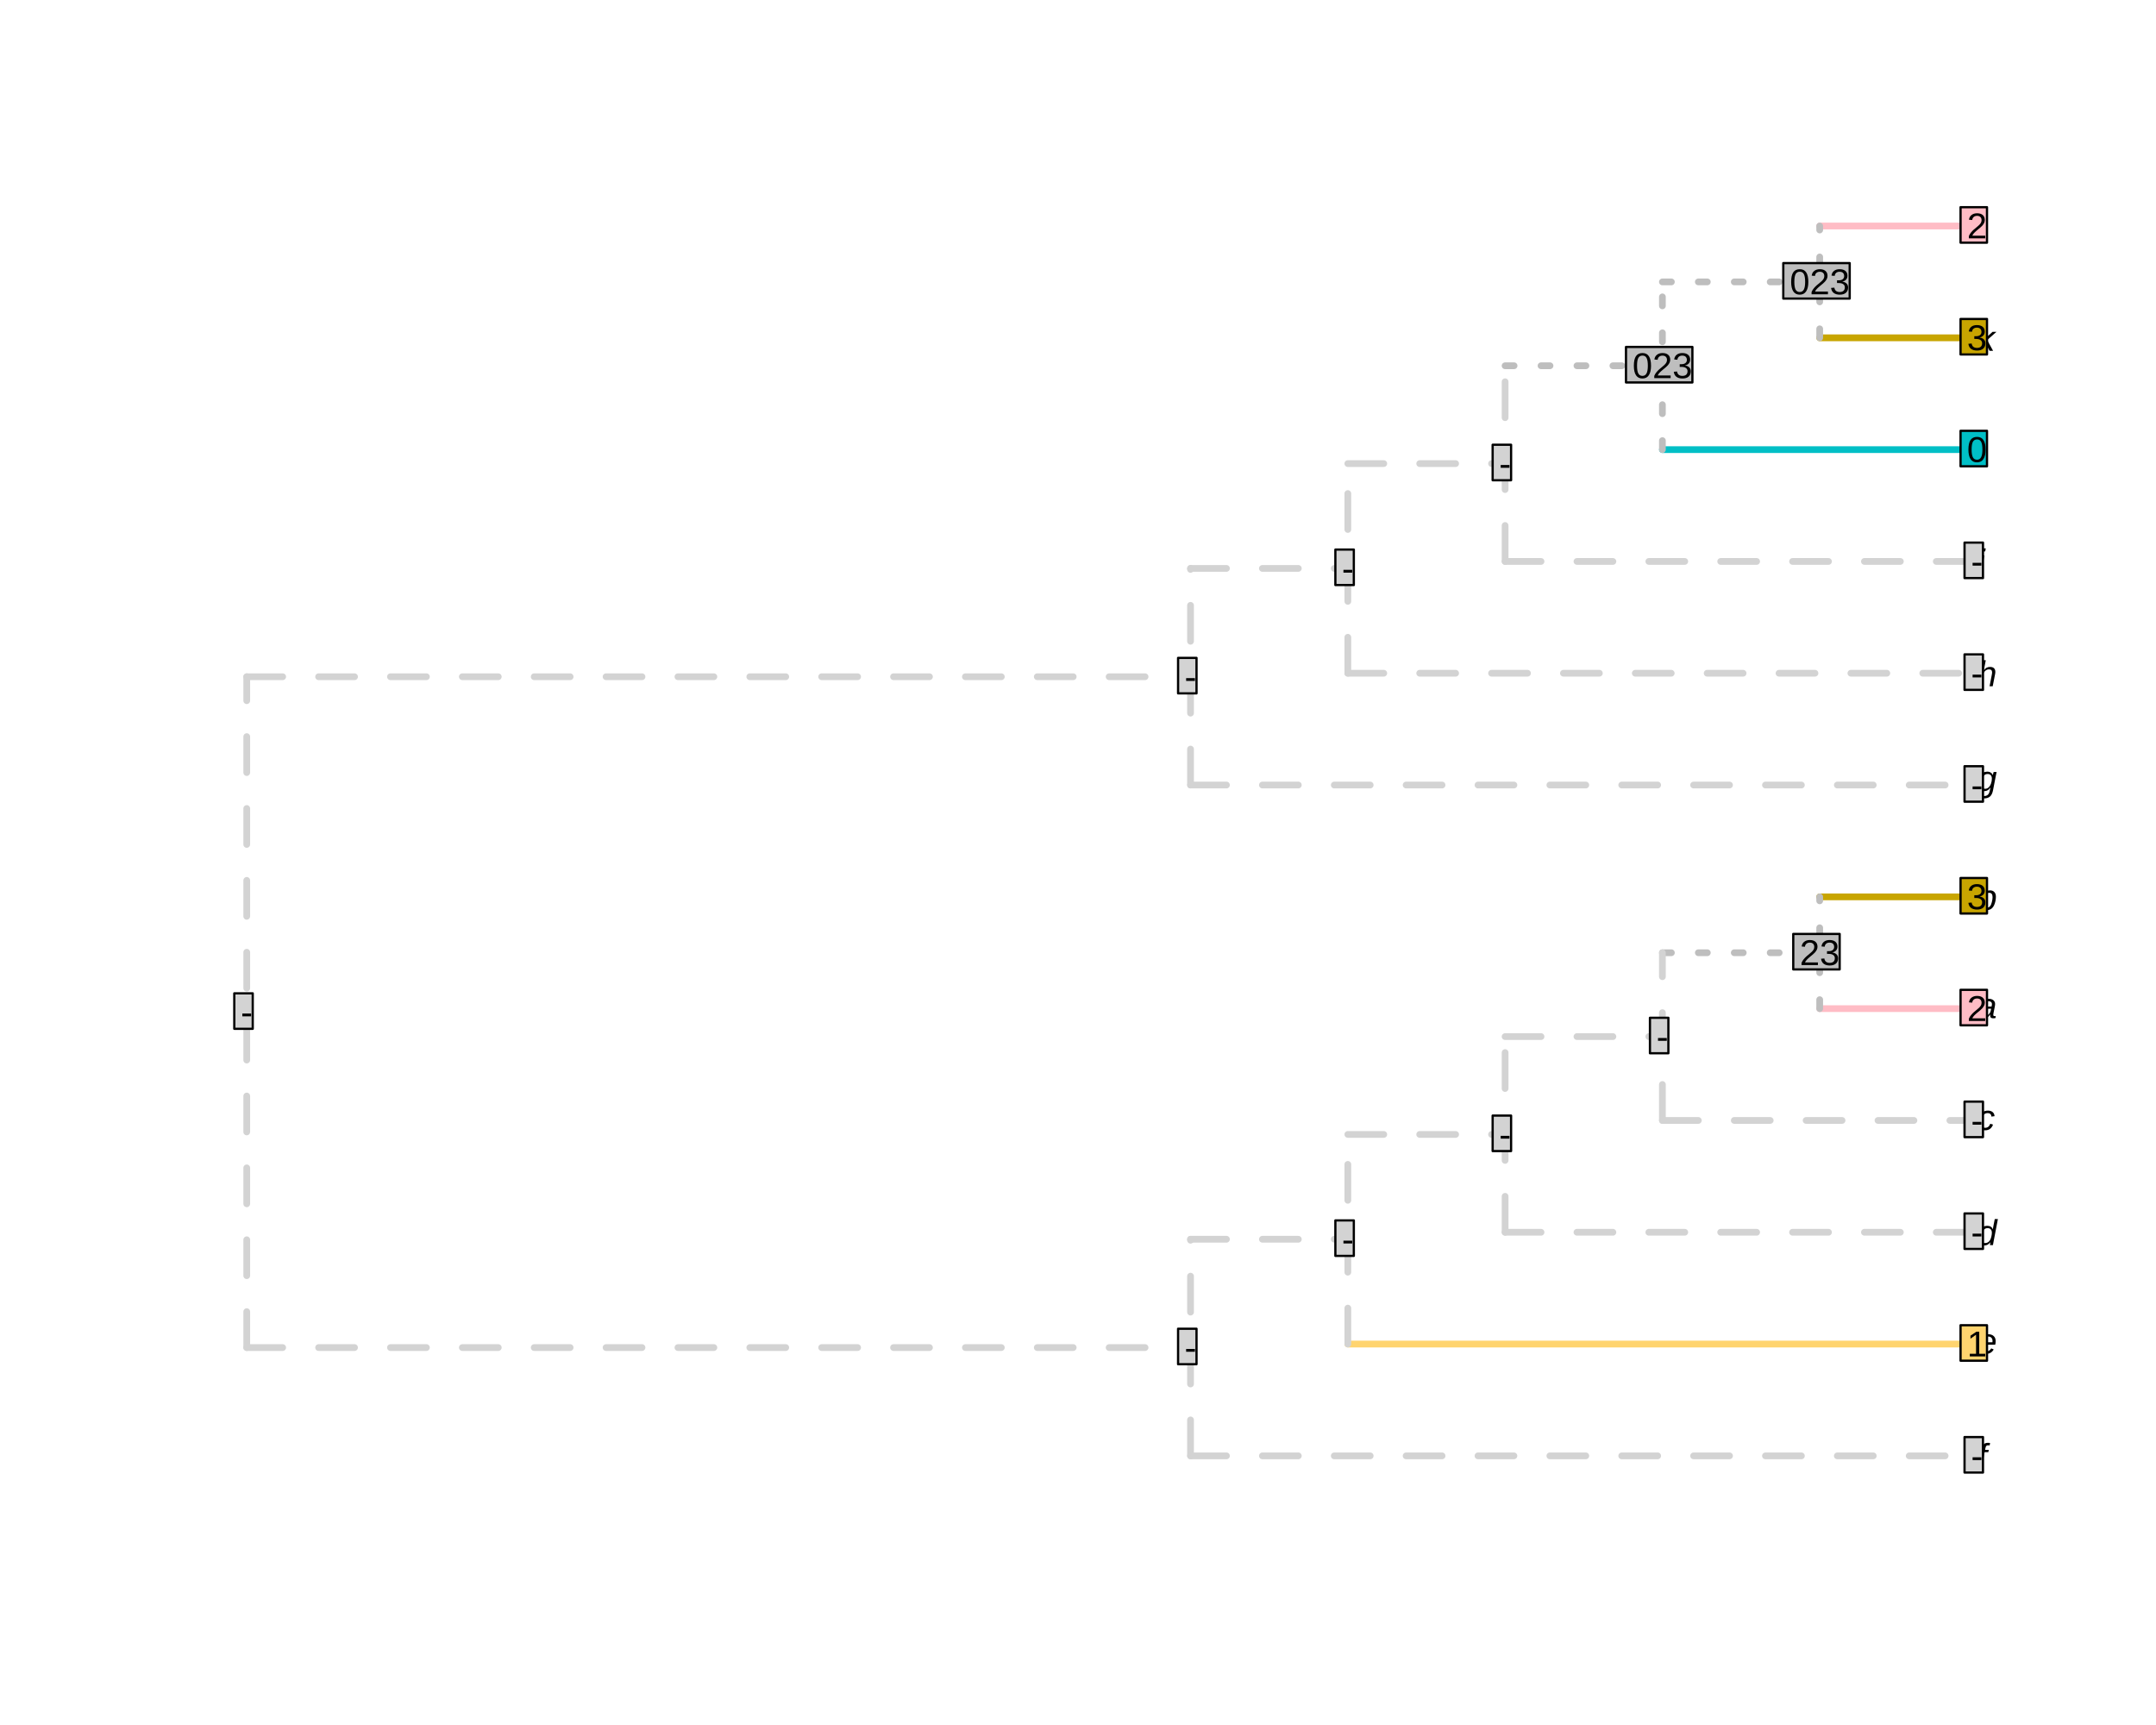
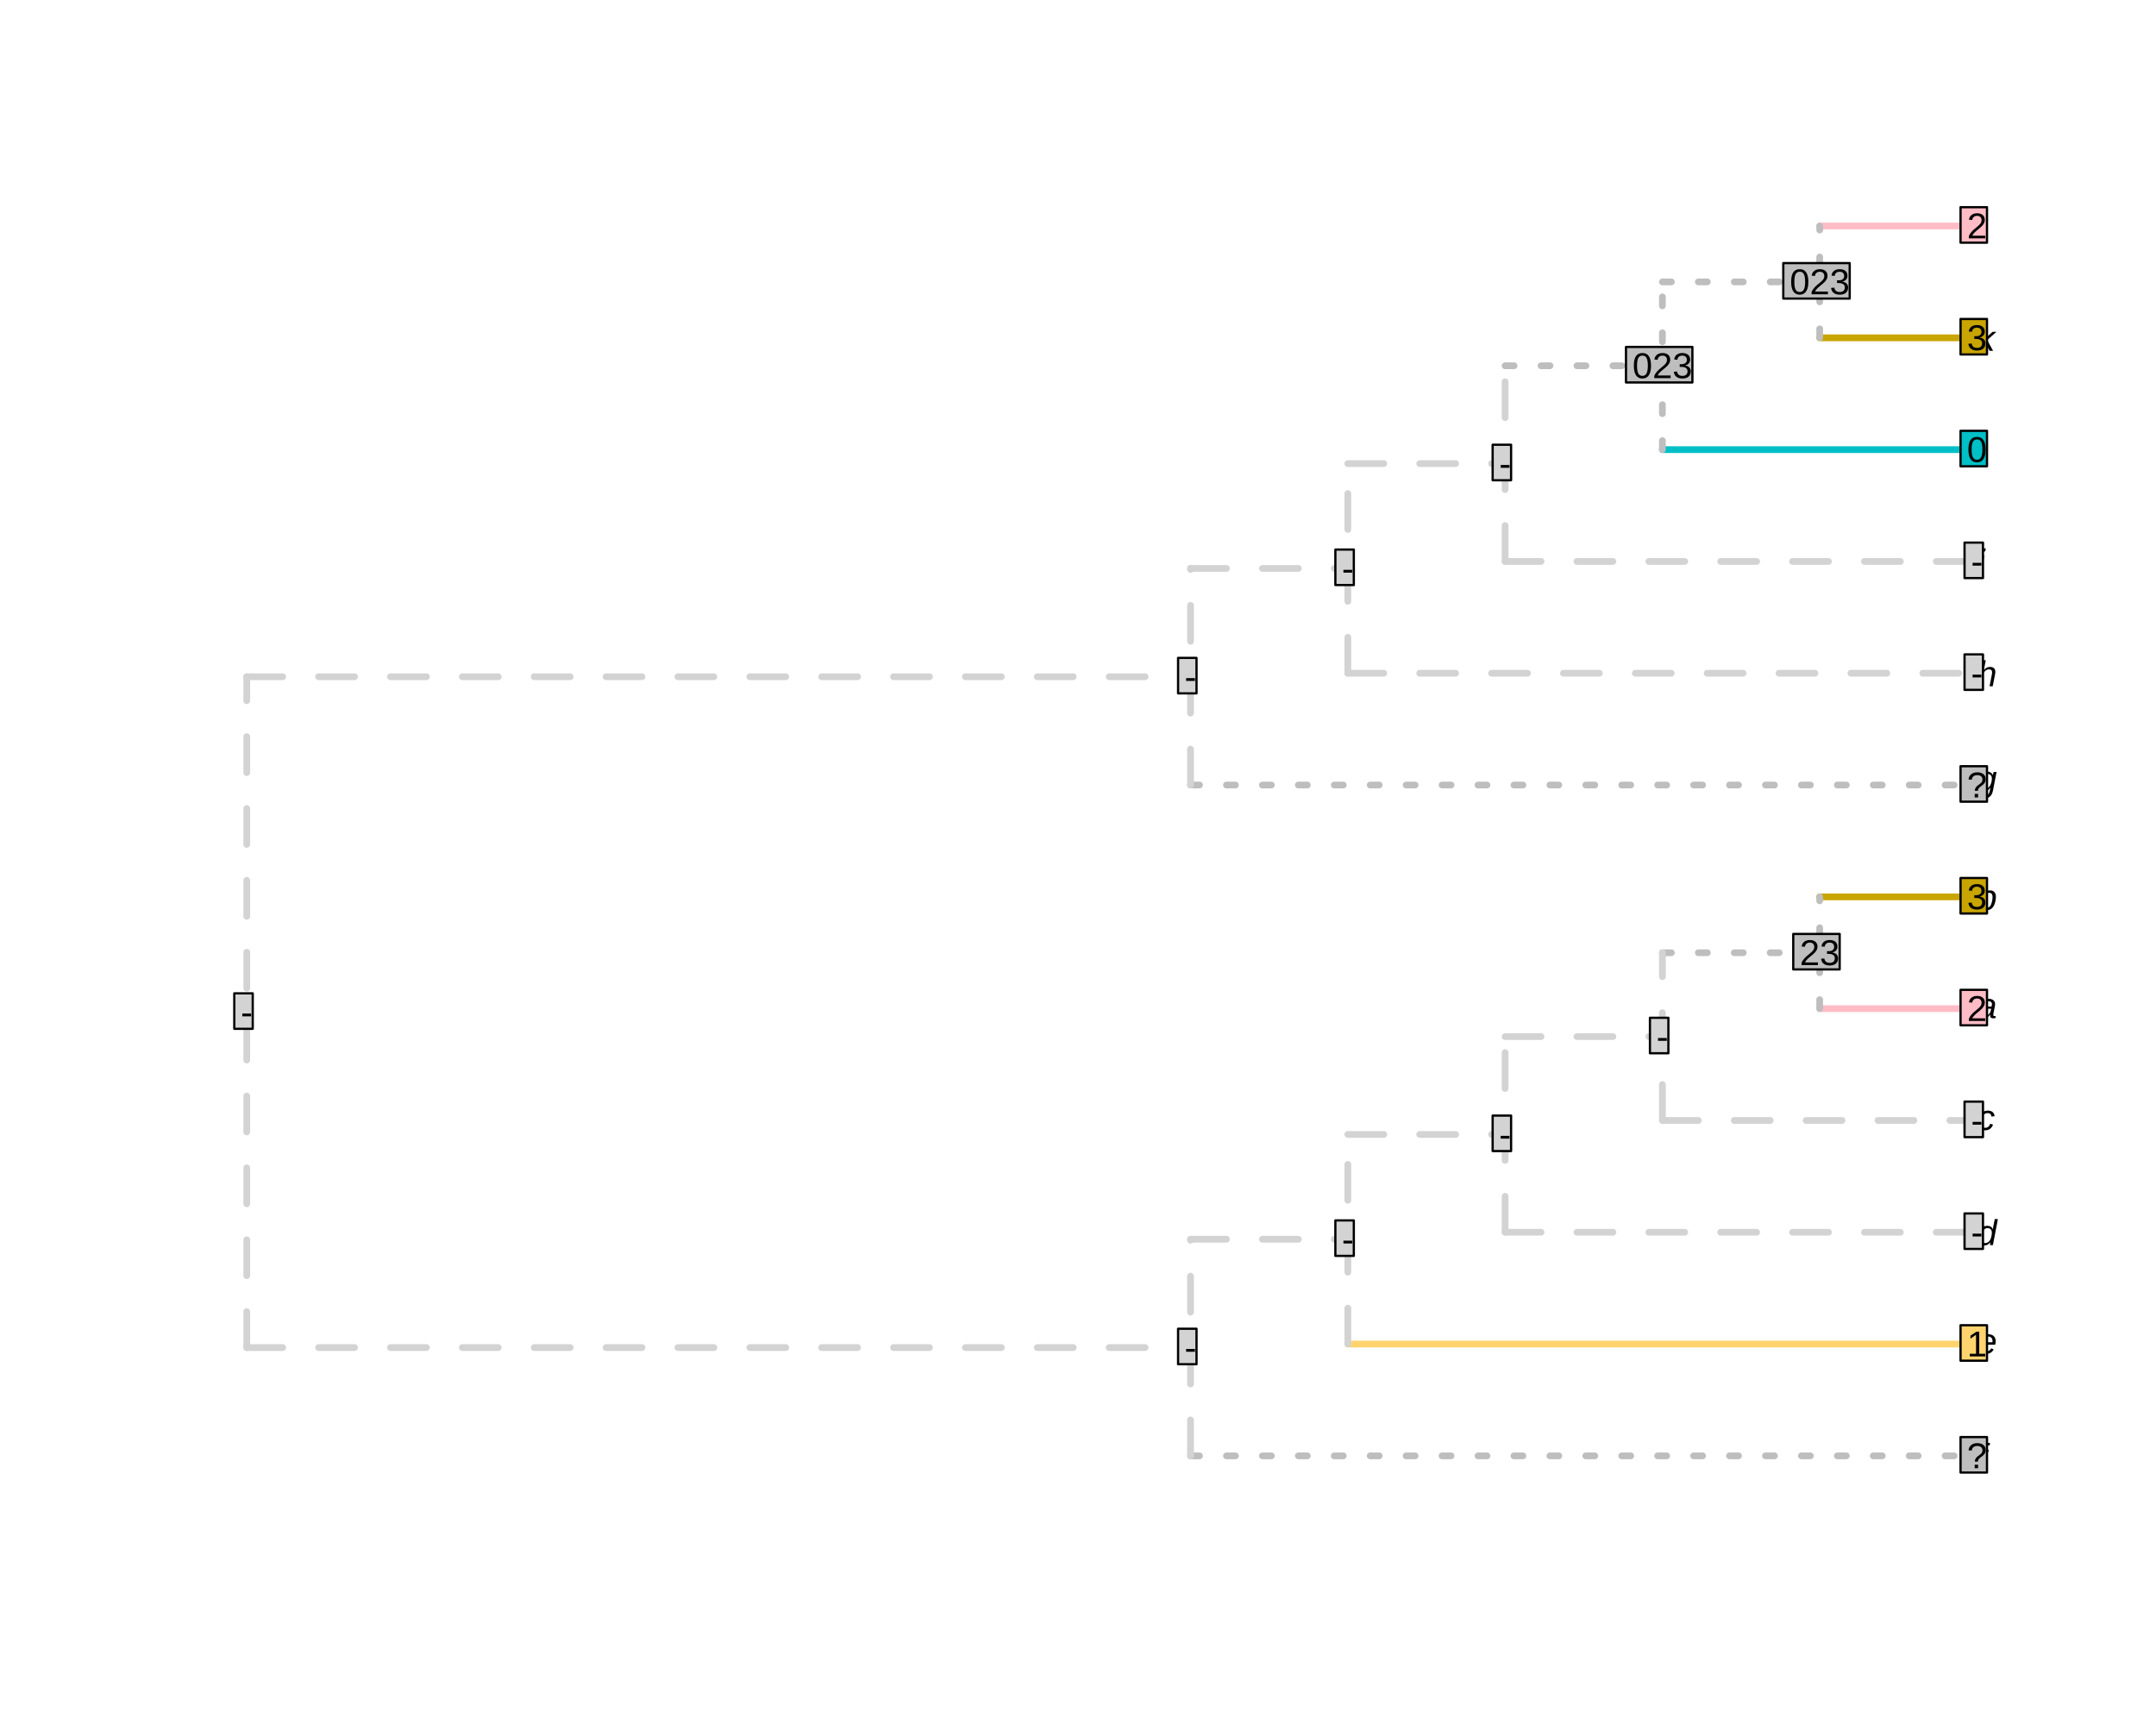
<svg xmlns="http://www.w3.org/2000/svg" viewBox="0 0 720.00 576.00">
  <defs>
    <style type="text/css">
    line, polyline, polygon, path, rect, circle {
      fill: none;
      stroke: #000000;
      stroke-linecap: round;
      stroke-linejoin: round;
      stroke-miterlimit: 10.00;
    }
  </style>
  </defs>
  <rect width="100%" height="100%" style="stroke: none; fill: #FFFFFF;" />
  <defs>
    <clipPath id="cpNTkuMDR8Njg5Ljc2fDUwMi41Nnw1OS4wNA==">
      <rect x="59.04" y="59.04" width="630.72" height="443.52" />
    </clipPath>
  </defs>
  <line x1="82.40" y1="449.97" x2="397.58" y2="449.97" style="stroke-width: 2.25; stroke: #D3D3D3; stroke-dasharray: 12.00,12.00;" clip-path="url(#cpNTkuMDR8Njg5Ljc2fDUwMi41Nnw1OS4wNA==)" />
-   <line x1="397.58" y1="486.13" x2="660.22" y2="486.13" style="stroke-width: 2.25; stroke: #D3D3D3; stroke-dasharray: 12.00,12.00;" clip-path="url(#cpNTkuMDR8Njg5Ljc2fDUwMi41Nnw1OS4wNA==)" />
+   <line x1="397.58" y1="486.13" x2="660.22" y2="486.13" style="stroke-width: 2.25; stroke: #BEBEBE; stroke-dasharray: 3.00,9.00;" clip-path="url(#cpNTkuMDR8Njg5Ljc2fDUwMi41Nnw1OS4wNA==)" />
  <line x1="397.58" y1="413.80" x2="450.11" y2="413.80" style="stroke-width: 2.25; stroke: #D3D3D3; stroke-dasharray: 12.00,12.00;" clip-path="url(#cpNTkuMDR8Njg5Ljc2fDUwMi41Nnw1OS4wNA==)" />
  <line x1="450.11" y1="448.80" x2="660.22" y2="448.80" style="stroke-width: 2.25; stroke: #FFD46F;" clip-path="url(#cpNTkuMDR8Njg5Ljc2fDUwMi41Nnw1OS4wNA==)" />
  <line x1="450.11" y1="378.80" x2="502.63" y2="378.80" style="stroke-width: 2.25; stroke: #D3D3D3; stroke-dasharray: 12.00,12.00;" clip-path="url(#cpNTkuMDR8Njg5Ljc2fDUwMi41Nnw1OS4wNA==)" />
  <line x1="502.63" y1="411.47" x2="660.22" y2="411.47" style="stroke-width: 2.25; stroke: #D3D3D3; stroke-dasharray: 12.00,12.00;" clip-path="url(#cpNTkuMDR8Njg5Ljc2fDUwMi41Nnw1OS4wNA==)" />
  <line x1="502.63" y1="346.13" x2="555.16" y2="346.13" style="stroke-width: 2.25; stroke: #D3D3D3; stroke-dasharray: 12.00,12.00;" clip-path="url(#cpNTkuMDR8Njg5Ljc2fDUwMi41Nnw1OS4wNA==)" />
  <line x1="555.16" y1="374.13" x2="660.22" y2="374.13" style="stroke-width: 2.25; stroke: #D3D3D3; stroke-dasharray: 12.00,12.00;" clip-path="url(#cpNTkuMDR8Njg5Ljc2fDUwMi41Nnw1OS4wNA==)" />
  <line x1="555.16" y1="318.13" x2="607.69" y2="318.13" style="stroke-width: 2.25; stroke: #BEBEBE; stroke-dasharray: 3.00,9.00;" clip-path="url(#cpNTkuMDR8Njg5Ljc2fDUwMi41Nnw1OS4wNA==)" />
  <line x1="607.69" y1="336.80" x2="660.22" y2="336.80" style="stroke-width: 2.25; stroke: #FFBCC5;" clip-path="url(#cpNTkuMDR8Njg5Ljc2fDUwMi41Nnw1OS4wNA==)" />
  <line x1="607.69" y1="299.47" x2="660.22" y2="299.47" style="stroke-width: 2.25; stroke: #C8A500;" clip-path="url(#cpNTkuMDR8Njg5Ljc2fDUwMi41Nnw1OS4wNA==)" />
  <line x1="82.40" y1="225.97" x2="397.58" y2="225.97" style="stroke-width: 2.25; stroke: #D3D3D3; stroke-dasharray: 12.00,12.00;" clip-path="url(#cpNTkuMDR8Njg5Ljc2fDUwMi41Nnw1OS4wNA==)" />
-   <line x1="397.58" y1="262.13" x2="660.22" y2="262.13" style="stroke-width: 2.25; stroke: #D3D3D3; stroke-dasharray: 12.00,12.00;" clip-path="url(#cpNTkuMDR8Njg5Ljc2fDUwMi41Nnw1OS4wNA==)" />
+   <line x1="397.58" y1="262.13" x2="660.22" y2="262.13" style="stroke-width: 2.25; stroke: #BEBEBE; stroke-dasharray: 3.00,9.00;" clip-path="url(#cpNTkuMDR8Njg5Ljc2fDUwMi41Nnw1OS4wNA==)" />
  <line x1="397.58" y1="189.80" x2="450.11" y2="189.80" style="stroke-width: 2.25; stroke: #D3D3D3; stroke-dasharray: 12.00,12.00;" clip-path="url(#cpNTkuMDR8Njg5Ljc2fDUwMi41Nnw1OS4wNA==)" />
  <line x1="450.11" y1="224.80" x2="660.22" y2="224.80" style="stroke-width: 2.25; stroke: #D3D3D3; stroke-dasharray: 12.00,12.00;" clip-path="url(#cpNTkuMDR8Njg5Ljc2fDUwMi41Nnw1OS4wNA==)" />
  <line x1="450.11" y1="154.80" x2="502.63" y2="154.80" style="stroke-width: 2.25; stroke: #D3D3D3; stroke-dasharray: 12.00,12.00;" clip-path="url(#cpNTkuMDR8Njg5Ljc2fDUwMi41Nnw1OS4wNA==)" />
  <line x1="502.63" y1="187.47" x2="660.22" y2="187.47" style="stroke-width: 2.25; stroke: #D3D3D3; stroke-dasharray: 12.00,12.00;" clip-path="url(#cpNTkuMDR8Njg5Ljc2fDUwMi41Nnw1OS4wNA==)" />
  <line x1="502.63" y1="122.13" x2="555.16" y2="122.13" style="stroke-width: 2.25; stroke: #BEBEBE; stroke-dasharray: 3.00,9.00;" clip-path="url(#cpNTkuMDR8Njg5Ljc2fDUwMi41Nnw1OS4wNA==)" />
  <line x1="555.16" y1="150.13" x2="660.22" y2="150.13" style="stroke-width: 2.25; stroke: #00BFC6;" clip-path="url(#cpNTkuMDR8Njg5Ljc2fDUwMi41Nnw1OS4wNA==)" />
  <line x1="555.16" y1="94.13" x2="607.69" y2="94.13" style="stroke-width: 2.25; stroke: #BEBEBE; stroke-dasharray: 3.00,9.00;" clip-path="url(#cpNTkuMDR8Njg5Ljc2fDUwMi41Nnw1OS4wNA==)" />
  <line x1="607.69" y1="112.80" x2="660.22" y2="112.80" style="stroke-width: 2.25; stroke: #C8A500;" clip-path="url(#cpNTkuMDR8Njg5Ljc2fDUwMi41Nnw1OS4wNA==)" />
  <line x1="607.69" y1="75.47" x2="660.22" y2="75.47" style="stroke-width: 2.25; stroke: #FFBCC5;" clip-path="url(#cpNTkuMDR8Njg5Ljc2fDUwMi41Nnw1OS4wNA==)" />
  <line x1="82.40" y1="449.97" x2="82.40" y2="225.97" style="stroke-width: 2.25; stroke: #D3D3D3; stroke-dasharray: 12.00,12.00;" clip-path="url(#cpNTkuMDR8Njg5Ljc2fDUwMi41Nnw1OS4wNA==)" />
  <line x1="397.58" y1="486.13" x2="397.58" y2="413.80" style="stroke-width: 2.25; stroke: #D3D3D3; stroke-dasharray: 12.00,12.00;" clip-path="url(#cpNTkuMDR8Njg5Ljc2fDUwMi41Nnw1OS4wNA==)" />
  <line x1="450.11" y1="448.80" x2="450.11" y2="378.80" style="stroke-width: 2.25; stroke: #D3D3D3; stroke-dasharray: 12.00,12.00;" clip-path="url(#cpNTkuMDR8Njg5Ljc2fDUwMi41Nnw1OS4wNA==)" />
  <line x1="502.63" y1="411.47" x2="502.63" y2="346.13" style="stroke-width: 2.25; stroke: #D3D3D3; stroke-dasharray: 12.00,12.00;" clip-path="url(#cpNTkuMDR8Njg5Ljc2fDUwMi41Nnw1OS4wNA==)" />
  <line x1="555.16" y1="374.13" x2="555.16" y2="318.13" style="stroke-width: 2.25; stroke: #D3D3D3; stroke-dasharray: 12.00,12.00;" clip-path="url(#cpNTkuMDR8Njg5Ljc2fDUwMi41Nnw1OS4wNA==)" />
  <line x1="607.69" y1="336.80" x2="607.69" y2="299.47" style="stroke-width: 2.25; stroke: #BEBEBE; stroke-dasharray: 3.00,9.00;" clip-path="url(#cpNTkuMDR8Njg5Ljc2fDUwMi41Nnw1OS4wNA==)" />
  <line x1="397.58" y1="262.13" x2="397.58" y2="189.80" style="stroke-width: 2.25; stroke: #D3D3D3; stroke-dasharray: 12.00,12.00;" clip-path="url(#cpNTkuMDR8Njg5Ljc2fDUwMi41Nnw1OS4wNA==)" />
  <line x1="450.11" y1="224.80" x2="450.11" y2="154.80" style="stroke-width: 2.25; stroke: #D3D3D3; stroke-dasharray: 12.00,12.00;" clip-path="url(#cpNTkuMDR8Njg5Ljc2fDUwMi41Nnw1OS4wNA==)" />
  <line x1="502.63" y1="187.47" x2="502.63" y2="122.13" style="stroke-width: 2.25; stroke: #D3D3D3; stroke-dasharray: 12.00,12.00;" clip-path="url(#cpNTkuMDR8Njg5Ljc2fDUwMi41Nnw1OS4wNA==)" />
  <line x1="555.16" y1="150.13" x2="555.16" y2="94.13" style="stroke-width: 2.25; stroke: #BEBEBE; stroke-dasharray: 3.00,9.00;" clip-path="url(#cpNTkuMDR8Njg5Ljc2fDUwMi41Nnw1OS4wNA==)" />
  <line x1="607.69" y1="112.80" x2="607.69" y2="75.47" style="stroke-width: 2.25; stroke: #BEBEBE; stroke-dasharray: 3.00,9.00;" clip-path="url(#cpNTkuMDR8Njg5Ljc2fDUwMi41Nnw1OS4wNA==)" />
  <g clip-path="url(#cpNTkuMDR8Njg5Ljc2fDUwMi41Nnw1OS4wNA==)">
    <text x="660.22" y="339.96" style="font-size: 12.00px; font-style: italic; font-family: Liberation Sans;" textLength="6.67px" lengthAdjust="spacingAndGlyphs">a</text>
  </g>
  <g clip-path="url(#cpNTkuMDR8Njg5Ljc2fDUwMi41Nnw1OS4wNA==)">
    <text x="660.22" y="303.76" style="font-size: 12.00px; font-style: italic; font-family: Liberation Sans;" textLength="6.67px" lengthAdjust="spacingAndGlyphs">b</text>
  </g>
  <g clip-path="url(#cpNTkuMDR8Njg5Ljc2fDUwMi41Nnw1OS4wNA==)">
    <text x="660.22" y="377.30" style="font-size: 12.00px; font-style: italic; font-family: Liberation Sans;" textLength="6.00px" lengthAdjust="spacingAndGlyphs">c</text>
  </g>
  <g clip-path="url(#cpNTkuMDR8Njg5Ljc2fDUwMi41Nnw1OS4wNA==)">
    <text x="660.22" y="415.76" style="font-size: 12.00px; font-style: italic; font-family: Liberation Sans;" textLength="6.67px" lengthAdjust="spacingAndGlyphs">d</text>
  </g>
  <g clip-path="url(#cpNTkuMDR8Njg5Ljc2fDUwMi41Nnw1OS4wNA==)">
    <text x="660.22" y="451.96" style="font-size: 12.00px; font-style: italic; font-family: Liberation Sans;" textLength="6.67px" lengthAdjust="spacingAndGlyphs">e</text>
  </g>
  <g clip-path="url(#cpNTkuMDR8Njg5Ljc2fDUwMi41Nnw1OS4wNA==)">
    <text x="660.22" y="490.48" style="font-size: 12.00px; font-style: italic; font-family: Liberation Sans;" textLength="3.33px" lengthAdjust="spacingAndGlyphs">f</text>
  </g>
  <g clip-path="url(#cpNTkuMDR8Njg5Ljc2fDUwMi41Nnw1OS4wNA==)">
    <text x="660.22" y="264.12" style="font-size: 12.00px; font-style: italic; font-family: Liberation Sans;" textLength="6.67px" lengthAdjust="spacingAndGlyphs">g</text>
  </g>
  <g clip-path="url(#cpNTkuMDR8Njg5Ljc2fDUwMi41Nnw1OS4wNA==)">
    <text x="660.22" y="229.15" style="font-size: 12.00px; font-style: italic; font-family: Liberation Sans;" textLength="6.67px" lengthAdjust="spacingAndGlyphs">h</text>
  </g>
  <g clip-path="url(#cpNTkuMDR8Njg5Ljc2fDUwMi41Nnw1OS4wNA==)">
    <text x="660.22" y="191.82" style="font-size: 12.00px; font-style: italic; font-family: Liberation Sans;" textLength="2.67px" lengthAdjust="spacingAndGlyphs">i</text>
  </g>
  <g clip-path="url(#cpNTkuMDR8Njg5Ljc2fDUwMi41Nnw1OS4wNA==)">
    <text x="660.22" y="153.24" style="font-size: 12.00px; font-style: italic; font-family: Liberation Sans;" textLength="2.67px" lengthAdjust="spacingAndGlyphs">j</text>
  </g>
  <g clip-path="url(#cpNTkuMDR8Njg5Ljc2fDUwMi41Nnw1OS4wNA==)">
    <text x="660.22" y="117.15" style="font-size: 12.00px; font-style: italic; font-family: Liberation Sans;" textLength="6.00px" lengthAdjust="spacingAndGlyphs">k</text>
  </g>
  <g clip-path="url(#cpNTkuMDR8Njg5Ljc2fDUwMi41Nnw1OS4wNA==)">
    <text x="660.22" y="79.82" style="font-size: 12.00px; font-style: italic; font-family: Liberation Sans;" textLength="2.67px" lengthAdjust="spacingAndGlyphs">l</text>
  </g>
  <rect x="654.73" y="330.51" width="8.83" height="11.85" style="stroke-width: 0.75; fill: #FFBCC5;" clip-path="url(#cpNTkuMDR8Njg5Ljc2fDUwMi41Nnw1OS4wNA==)" />
  <rect x="654.73" y="293.18" width="8.83" height="11.85" style="stroke-width: 0.75; fill: #C8A500;" clip-path="url(#cpNTkuMDR8Njg5Ljc2fDUwMi41Nnw1OS4wNA==)" />
  <rect x="656.06" y="367.85" width="6.16" height="11.85" style="stroke-width: 0.75; fill: #D3D3D3;" clip-path="url(#cpNTkuMDR8Njg5Ljc2fDUwMi41Nnw1OS4wNA==)" />
  <rect x="656.06" y="405.18" width="6.16" height="11.85" style="stroke-width: 0.75; fill: #D3D3D3;" clip-path="url(#cpNTkuMDR8Njg5Ljc2fDUwMi41Nnw1OS4wNA==)" />
  <rect x="654.73" y="442.51" width="8.83" height="11.85" style="stroke-width: 0.75; fill: #FFD46F;" clip-path="url(#cpNTkuMDR8Njg5Ljc2fDUwMi41Nnw1OS4wNA==)" />
-   <rect x="656.06" y="479.85" width="6.16" height="11.85" style="stroke-width: 0.75; fill: #D3D3D3;" clip-path="url(#cpNTkuMDR8Njg5Ljc2fDUwMi41Nnw1OS4wNA==)" />
-   <rect x="656.06" y="255.85" width="6.16" height="11.85" style="stroke-width: 0.75; fill: #D3D3D3;" clip-path="url(#cpNTkuMDR8Njg5Ljc2fDUwMi41Nnw1OS4wNA==)" />
+   <rect x="654.73" y="479.85" width="8.83" height="11.85" style="stroke-width: 0.75; fill: #BEBEBE;" clip-path="url(#cpNTkuMDR8Njg5Ljc2fDUwMi41Nnw1OS4wNA==)" />
+   <rect x="654.73" y="255.85" width="8.83" height="11.85" style="stroke-width: 0.75; fill: #BEBEBE;" clip-path="url(#cpNTkuMDR8Njg5Ljc2fDUwMi41Nnw1OS4wNA==)" />
  <rect x="656.06" y="218.51" width="6.16" height="11.85" style="stroke-width: 0.75; fill: #D3D3D3;" clip-path="url(#cpNTkuMDR8Njg5Ljc2fDUwMi41Nnw1OS4wNA==)" />
  <rect x="656.06" y="181.18" width="6.16" height="11.85" style="stroke-width: 0.75; fill: #D3D3D3;" clip-path="url(#cpNTkuMDR8Njg5Ljc2fDUwMi41Nnw1OS4wNA==)" />
  <rect x="654.73" y="143.85" width="8.83" height="11.85" style="stroke-width: 0.75; fill: #00BFC6;" clip-path="url(#cpNTkuMDR8Njg5Ljc2fDUwMi41Nnw1OS4wNA==)" />
  <rect x="654.73" y="106.51" width="8.83" height="11.85" style="stroke-width: 0.75; fill: #C8A500;" clip-path="url(#cpNTkuMDR8Njg5Ljc2fDUwMi41Nnw1OS4wNA==)" />
  <rect x="654.73" y="69.18" width="8.83" height="11.85" style="stroke-width: 0.75; fill: #FFBCC5;" clip-path="url(#cpNTkuMDR8Njg5Ljc2fDUwMi41Nnw1OS4wNA==)" />
  <rect x="78.24" y="331.68" width="6.16" height="11.85" style="stroke-width: 0.75; fill: #D3D3D3;" clip-path="url(#cpNTkuMDR8Njg5Ljc2fDUwMi41Nnw1OS4wNA==)" />
  <rect x="393.42" y="443.68" width="6.16" height="11.85" style="stroke-width: 0.75; fill: #D3D3D3;" clip-path="url(#cpNTkuMDR8Njg5Ljc2fDUwMi41Nnw1OS4wNA==)" />
  <rect x="445.95" y="407.51" width="6.16" height="11.85" style="stroke-width: 0.75; fill: #D3D3D3;" clip-path="url(#cpNTkuMDR8Njg5Ljc2fDUwMi41Nnw1OS4wNA==)" />
  <rect x="498.47" y="372.51" width="6.16" height="11.85" style="stroke-width: 0.75; fill: #D3D3D3;" clip-path="url(#cpNTkuMDR8Njg5Ljc2fDUwMi41Nnw1OS4wNA==)" />
  <rect x="551.00" y="339.85" width="6.16" height="11.85" style="stroke-width: 0.75; fill: #D3D3D3;" clip-path="url(#cpNTkuMDR8Njg5Ljc2fDUwMi41Nnw1OS4wNA==)" />
  <rect x="598.86" y="311.85" width="15.50" height="11.85" style="stroke-width: 0.75; fill: #BEBEBE;" clip-path="url(#cpNTkuMDR8Njg5Ljc2fDUwMi41Nnw1OS4wNA==)" />
  <rect x="393.42" y="219.68" width="6.16" height="11.85" style="stroke-width: 0.75; fill: #D3D3D3;" clip-path="url(#cpNTkuMDR8Njg5Ljc2fDUwMi41Nnw1OS4wNA==)" />
  <rect x="445.95" y="183.51" width="6.16" height="11.85" style="stroke-width: 0.75; fill: #D3D3D3;" clip-path="url(#cpNTkuMDR8Njg5Ljc2fDUwMi41Nnw1OS4wNA==)" />
  <rect x="498.47" y="148.51" width="6.16" height="11.85" style="stroke-width: 0.75; fill: #D3D3D3;" clip-path="url(#cpNTkuMDR8Njg5Ljc2fDUwMi41Nnw1OS4wNA==)" />
  <rect x="543.00" y="115.85" width="22.18" height="11.85" style="stroke-width: 0.75; fill: #BEBEBE;" clip-path="url(#cpNTkuMDR8Njg5Ljc2fDUwMi41Nnw1OS4wNA==)" />
  <rect x="595.53" y="87.85" width="22.18" height="11.85" style="stroke-width: 0.75; fill: #BEBEBE;" clip-path="url(#cpNTkuMDR8Njg5Ljc2fDUwMi41Nnw1OS4wNA==)" />
  <g clip-path="url(#cpNTkuMDR8Njg5Ljc2fDUwMi41Nnw1OS4wNA==)">
    <text x="656.89" y="340.92" style="font-size: 12.00px; font-family: Liberation Sans;" textLength="6.67px" lengthAdjust="spacingAndGlyphs">2</text>
  </g>
  <g clip-path="url(#cpNTkuMDR8Njg5Ljc2fDUwMi41Nnw1OS4wNA==)">
    <text x="656.89" y="303.59" style="font-size: 12.00px; font-family: Liberation Sans;" textLength="6.67px" lengthAdjust="spacingAndGlyphs">3</text>
  </g>
  <g clip-path="url(#cpNTkuMDR8Njg5Ljc2fDUwMi41Nnw1OS4wNA==)">
    <text x="658.22" y="378.26" style="font-size: 12.00px; font-family: Liberation Sans;" textLength="4.00px" lengthAdjust="spacingAndGlyphs">-</text>
  </g>
  <g clip-path="url(#cpNTkuMDR8Njg5Ljc2fDUwMi41Nnw1OS4wNA==)">
    <text x="658.22" y="415.59" style="font-size: 12.00px; font-family: Liberation Sans;" textLength="4.00px" lengthAdjust="spacingAndGlyphs">-</text>
  </g>
  <g clip-path="url(#cpNTkuMDR8Njg5Ljc2fDUwMi41Nnw1OS4wNA==)">
    <text x="656.89" y="452.93" style="font-size: 12.00px; font-family: Liberation Sans;" textLength="6.67px" lengthAdjust="spacingAndGlyphs">1</text>
  </g>
  <g clip-path="url(#cpNTkuMDR8Njg5Ljc2fDUwMi41Nnw1OS4wNA==)">
-     <text x="658.22" y="490.26" style="font-size: 12.00px; font-family: Liberation Sans;" textLength="4.00px" lengthAdjust="spacingAndGlyphs">-</text>
+     <text x="656.89" y="490.26" style="font-size: 12.00px; font-family: Liberation Sans;" textLength="6.67px" lengthAdjust="spacingAndGlyphs">?</text>
  </g>
  <g clip-path="url(#cpNTkuMDR8Njg5Ljc2fDUwMi41Nnw1OS4wNA==)">
-     <text x="658.22" y="266.26" style="font-size: 12.00px; font-family: Liberation Sans;" textLength="4.00px" lengthAdjust="spacingAndGlyphs">-</text>
+     <text x="656.89" y="266.26" style="font-size: 12.00px; font-family: Liberation Sans;" textLength="6.67px" lengthAdjust="spacingAndGlyphs">?</text>
  </g>
  <g clip-path="url(#cpNTkuMDR8Njg5Ljc2fDUwMi41Nnw1OS4wNA==)">
    <text x="658.22" y="228.92" style="font-size: 12.00px; font-family: Liberation Sans;" textLength="4.00px" lengthAdjust="spacingAndGlyphs">-</text>
  </g>
  <g clip-path="url(#cpNTkuMDR8Njg5Ljc2fDUwMi41Nnw1OS4wNA==)">
    <text x="658.22" y="191.59" style="font-size: 12.00px; font-family: Liberation Sans;" textLength="4.00px" lengthAdjust="spacingAndGlyphs">-</text>
  </g>
  <g clip-path="url(#cpNTkuMDR8Njg5Ljc2fDUwMi41Nnw1OS4wNA==)">
    <text x="656.89" y="154.26" style="font-size: 12.00px; font-family: Liberation Sans;" textLength="6.67px" lengthAdjust="spacingAndGlyphs">0</text>
  </g>
  <g clip-path="url(#cpNTkuMDR8Njg5Ljc2fDUwMi41Nnw1OS4wNA==)">
    <text x="656.89" y="116.92" style="font-size: 12.00px; font-family: Liberation Sans;" textLength="6.67px" lengthAdjust="spacingAndGlyphs">3</text>
  </g>
  <g clip-path="url(#cpNTkuMDR8Njg5Ljc2fDUwMi41Nnw1OS4wNA==)">
    <text x="656.89" y="79.59" style="font-size: 12.00px; font-family: Liberation Sans;" textLength="6.67px" lengthAdjust="spacingAndGlyphs">2</text>
  </g>
  <g clip-path="url(#cpNTkuMDR8Njg5Ljc2fDUwMi41Nnw1OS4wNA==)">
    <text x="80.40" y="342.09" style="font-size: 12.00px; font-family: Liberation Sans;" textLength="4.00px" lengthAdjust="spacingAndGlyphs">-</text>
  </g>
  <g clip-path="url(#cpNTkuMDR8Njg5Ljc2fDUwMi41Nnw1OS4wNA==)">
    <text x="395.58" y="454.09" style="font-size: 12.00px; font-family: Liberation Sans;" textLength="4.00px" lengthAdjust="spacingAndGlyphs">-</text>
  </g>
  <g clip-path="url(#cpNTkuMDR8Njg5Ljc2fDUwMi41Nnw1OS4wNA==)">
    <text x="448.11" y="417.93" style="font-size: 12.00px; font-family: Liberation Sans;" textLength="4.00px" lengthAdjust="spacingAndGlyphs">-</text>
  </g>
  <g clip-path="url(#cpNTkuMDR8Njg5Ljc2fDUwMi41Nnw1OS4wNA==)">
    <text x="500.63" y="382.93" style="font-size: 12.00px; font-family: Liberation Sans;" textLength="4.00px" lengthAdjust="spacingAndGlyphs">-</text>
  </g>
  <g clip-path="url(#cpNTkuMDR8Njg5Ljc2fDUwMi41Nnw1OS4wNA==)">
    <text x="553.16" y="350.26" style="font-size: 12.00px; font-family: Liberation Sans;" textLength="4.00px" lengthAdjust="spacingAndGlyphs">-</text>
  </g>
  <g clip-path="url(#cpNTkuMDR8Njg5Ljc2fDUwMi41Nnw1OS4wNA==)">
    <text x="601.02" y="322.26" style="font-size: 12.00px; font-family: Liberation Sans;" textLength="13.34px" lengthAdjust="spacingAndGlyphs">23</text>
  </g>
  <g clip-path="url(#cpNTkuMDR8Njg5Ljc2fDUwMi41Nnw1OS4wNA==)">
    <text x="395.58" y="230.09" style="font-size: 12.00px; font-family: Liberation Sans;" textLength="4.00px" lengthAdjust="spacingAndGlyphs">-</text>
  </g>
  <g clip-path="url(#cpNTkuMDR8Njg5Ljc2fDUwMi41Nnw1OS4wNA==)">
    <text x="448.11" y="193.93" style="font-size: 12.00px; font-family: Liberation Sans;" textLength="4.00px" lengthAdjust="spacingAndGlyphs">-</text>
  </g>
  <g clip-path="url(#cpNTkuMDR8Njg5Ljc2fDUwMi41Nnw1OS4wNA==)">
    <text x="500.63" y="158.92" style="font-size: 12.00px; font-family: Liberation Sans;" textLength="4.00px" lengthAdjust="spacingAndGlyphs">-</text>
  </g>
  <g clip-path="url(#cpNTkuMDR8Njg5Ljc2fDUwMi41Nnw1OS4wNA==)">
    <text x="545.16" y="126.26" style="font-size: 12.00px; font-family: Liberation Sans;" textLength="20.02px" lengthAdjust="spacingAndGlyphs">023</text>
  </g>
  <g clip-path="url(#cpNTkuMDR8Njg5Ljc2fDUwMi41Nnw1OS4wNA==)">
    <text x="597.69" y="98.26" style="font-size: 12.00px; font-family: Liberation Sans;" textLength="20.02px" lengthAdjust="spacingAndGlyphs">023</text>
  </g>
</svg>
